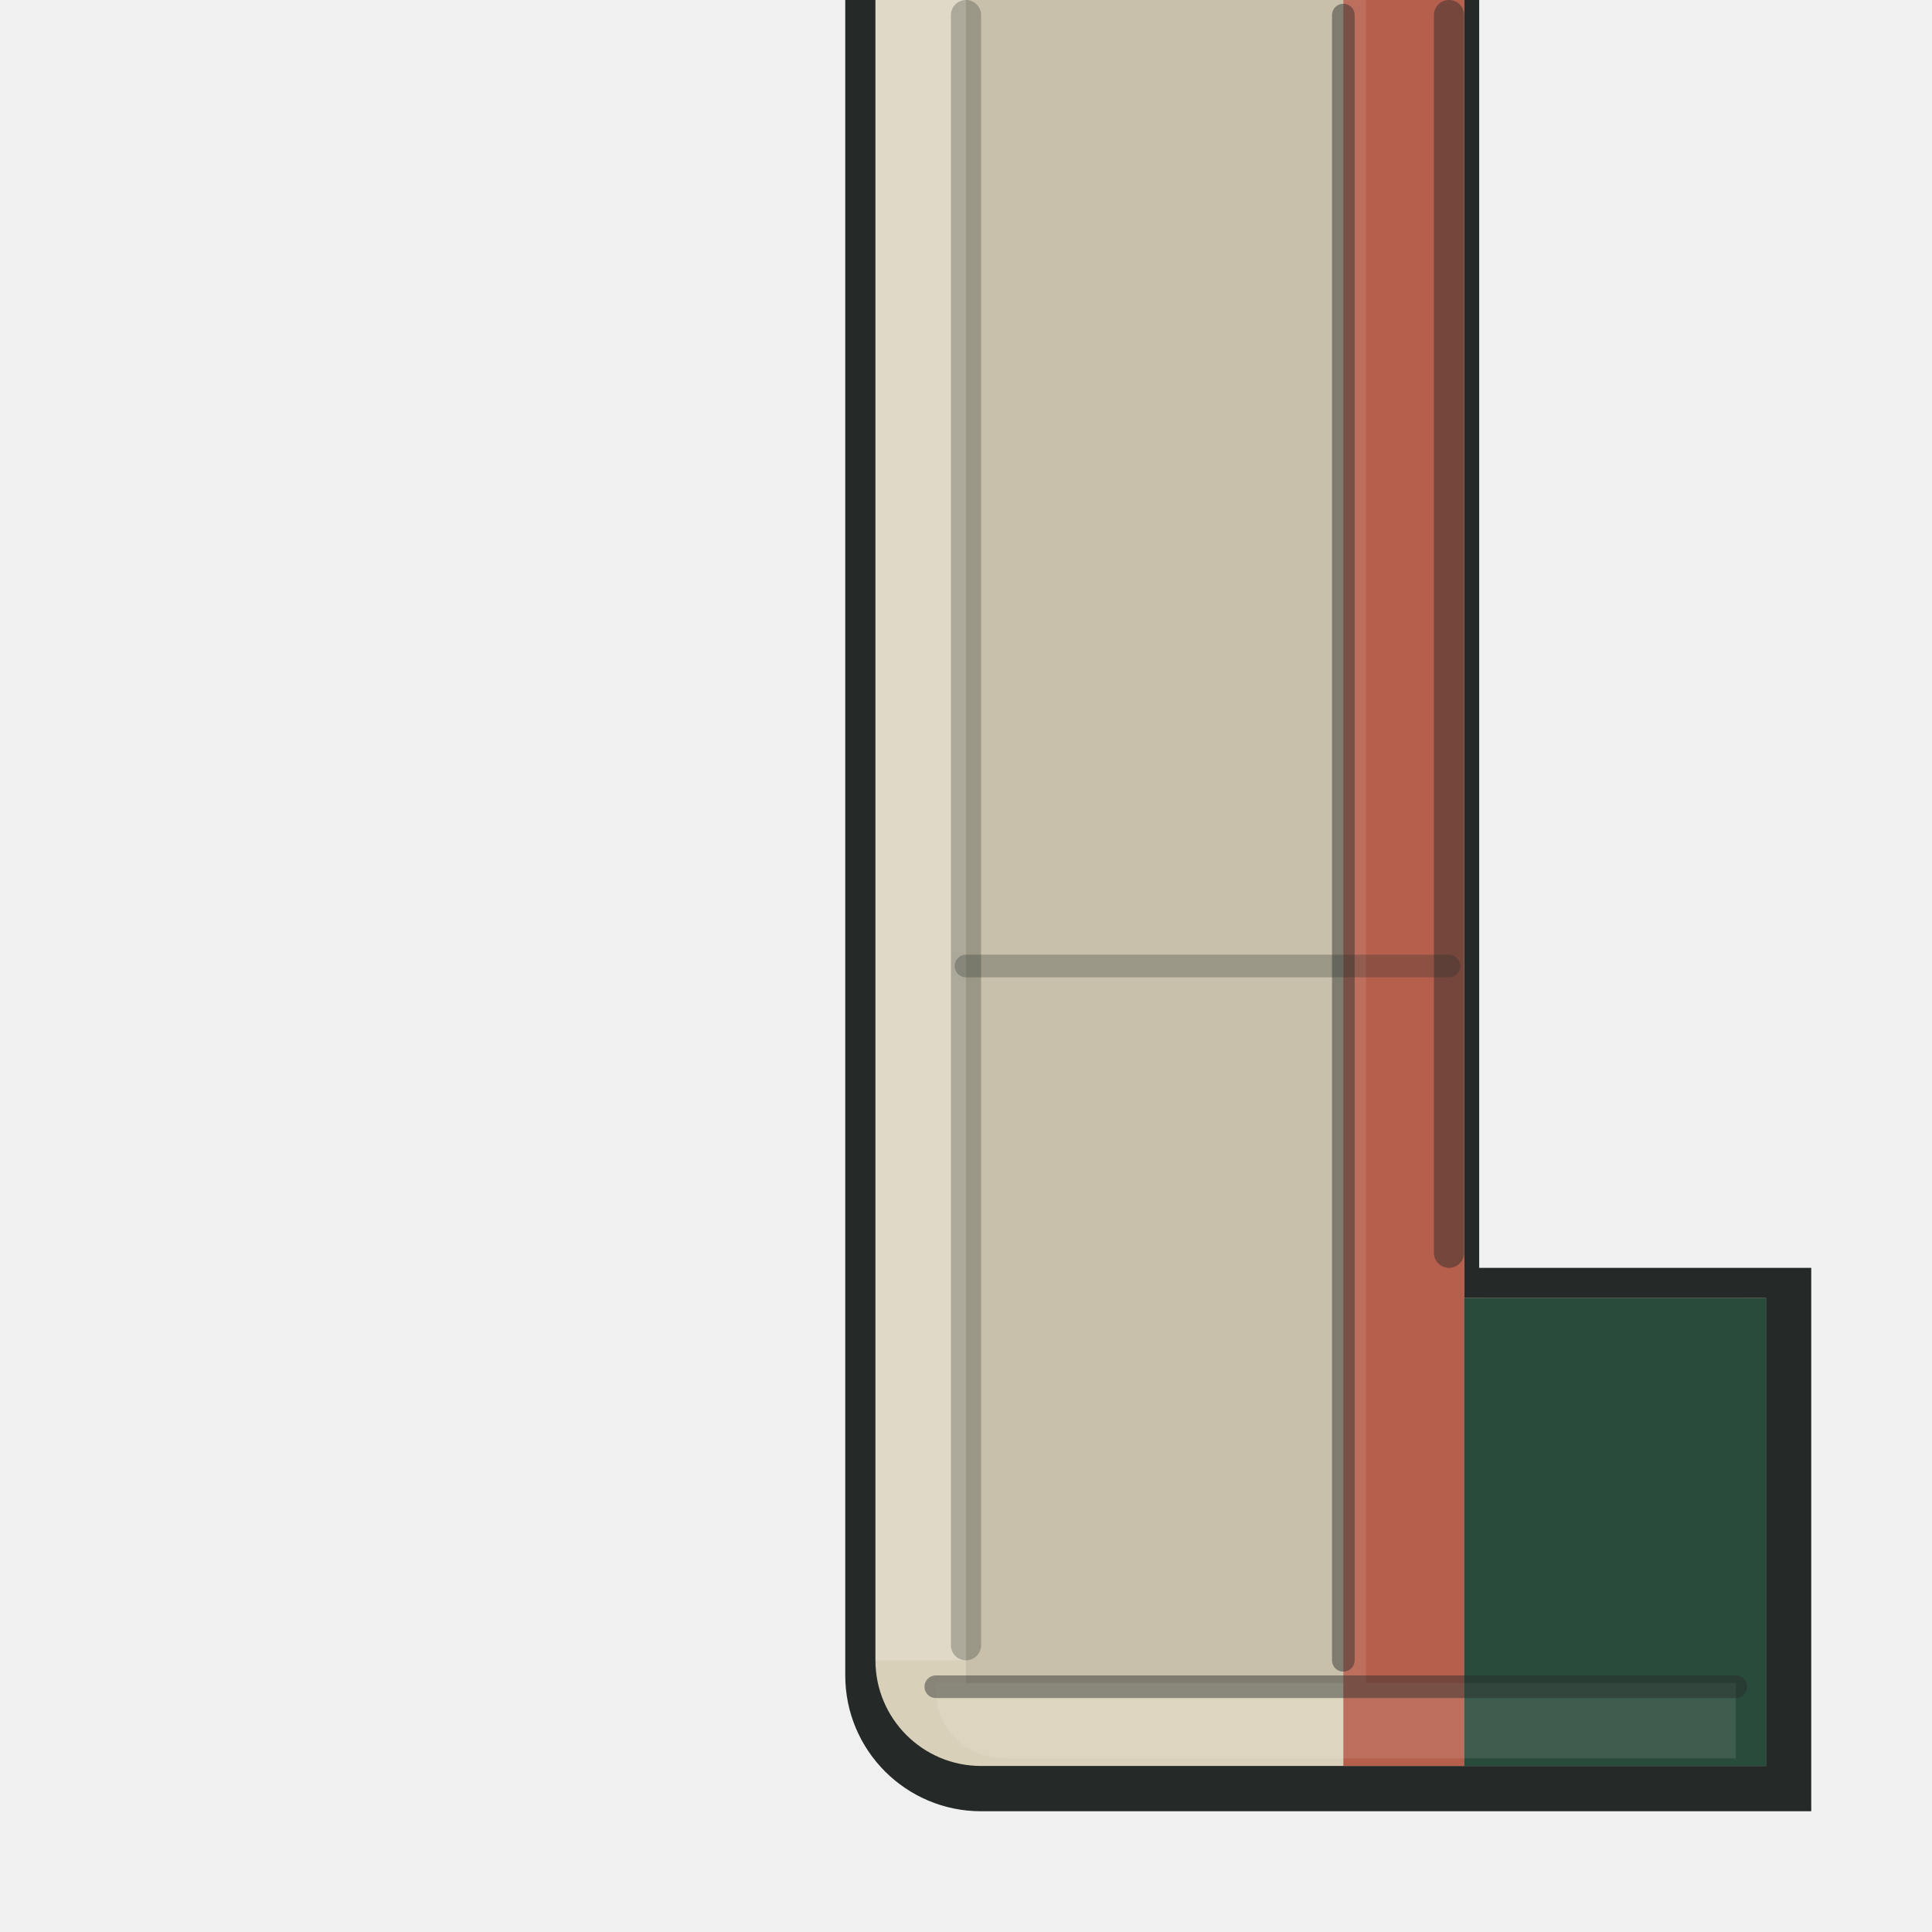
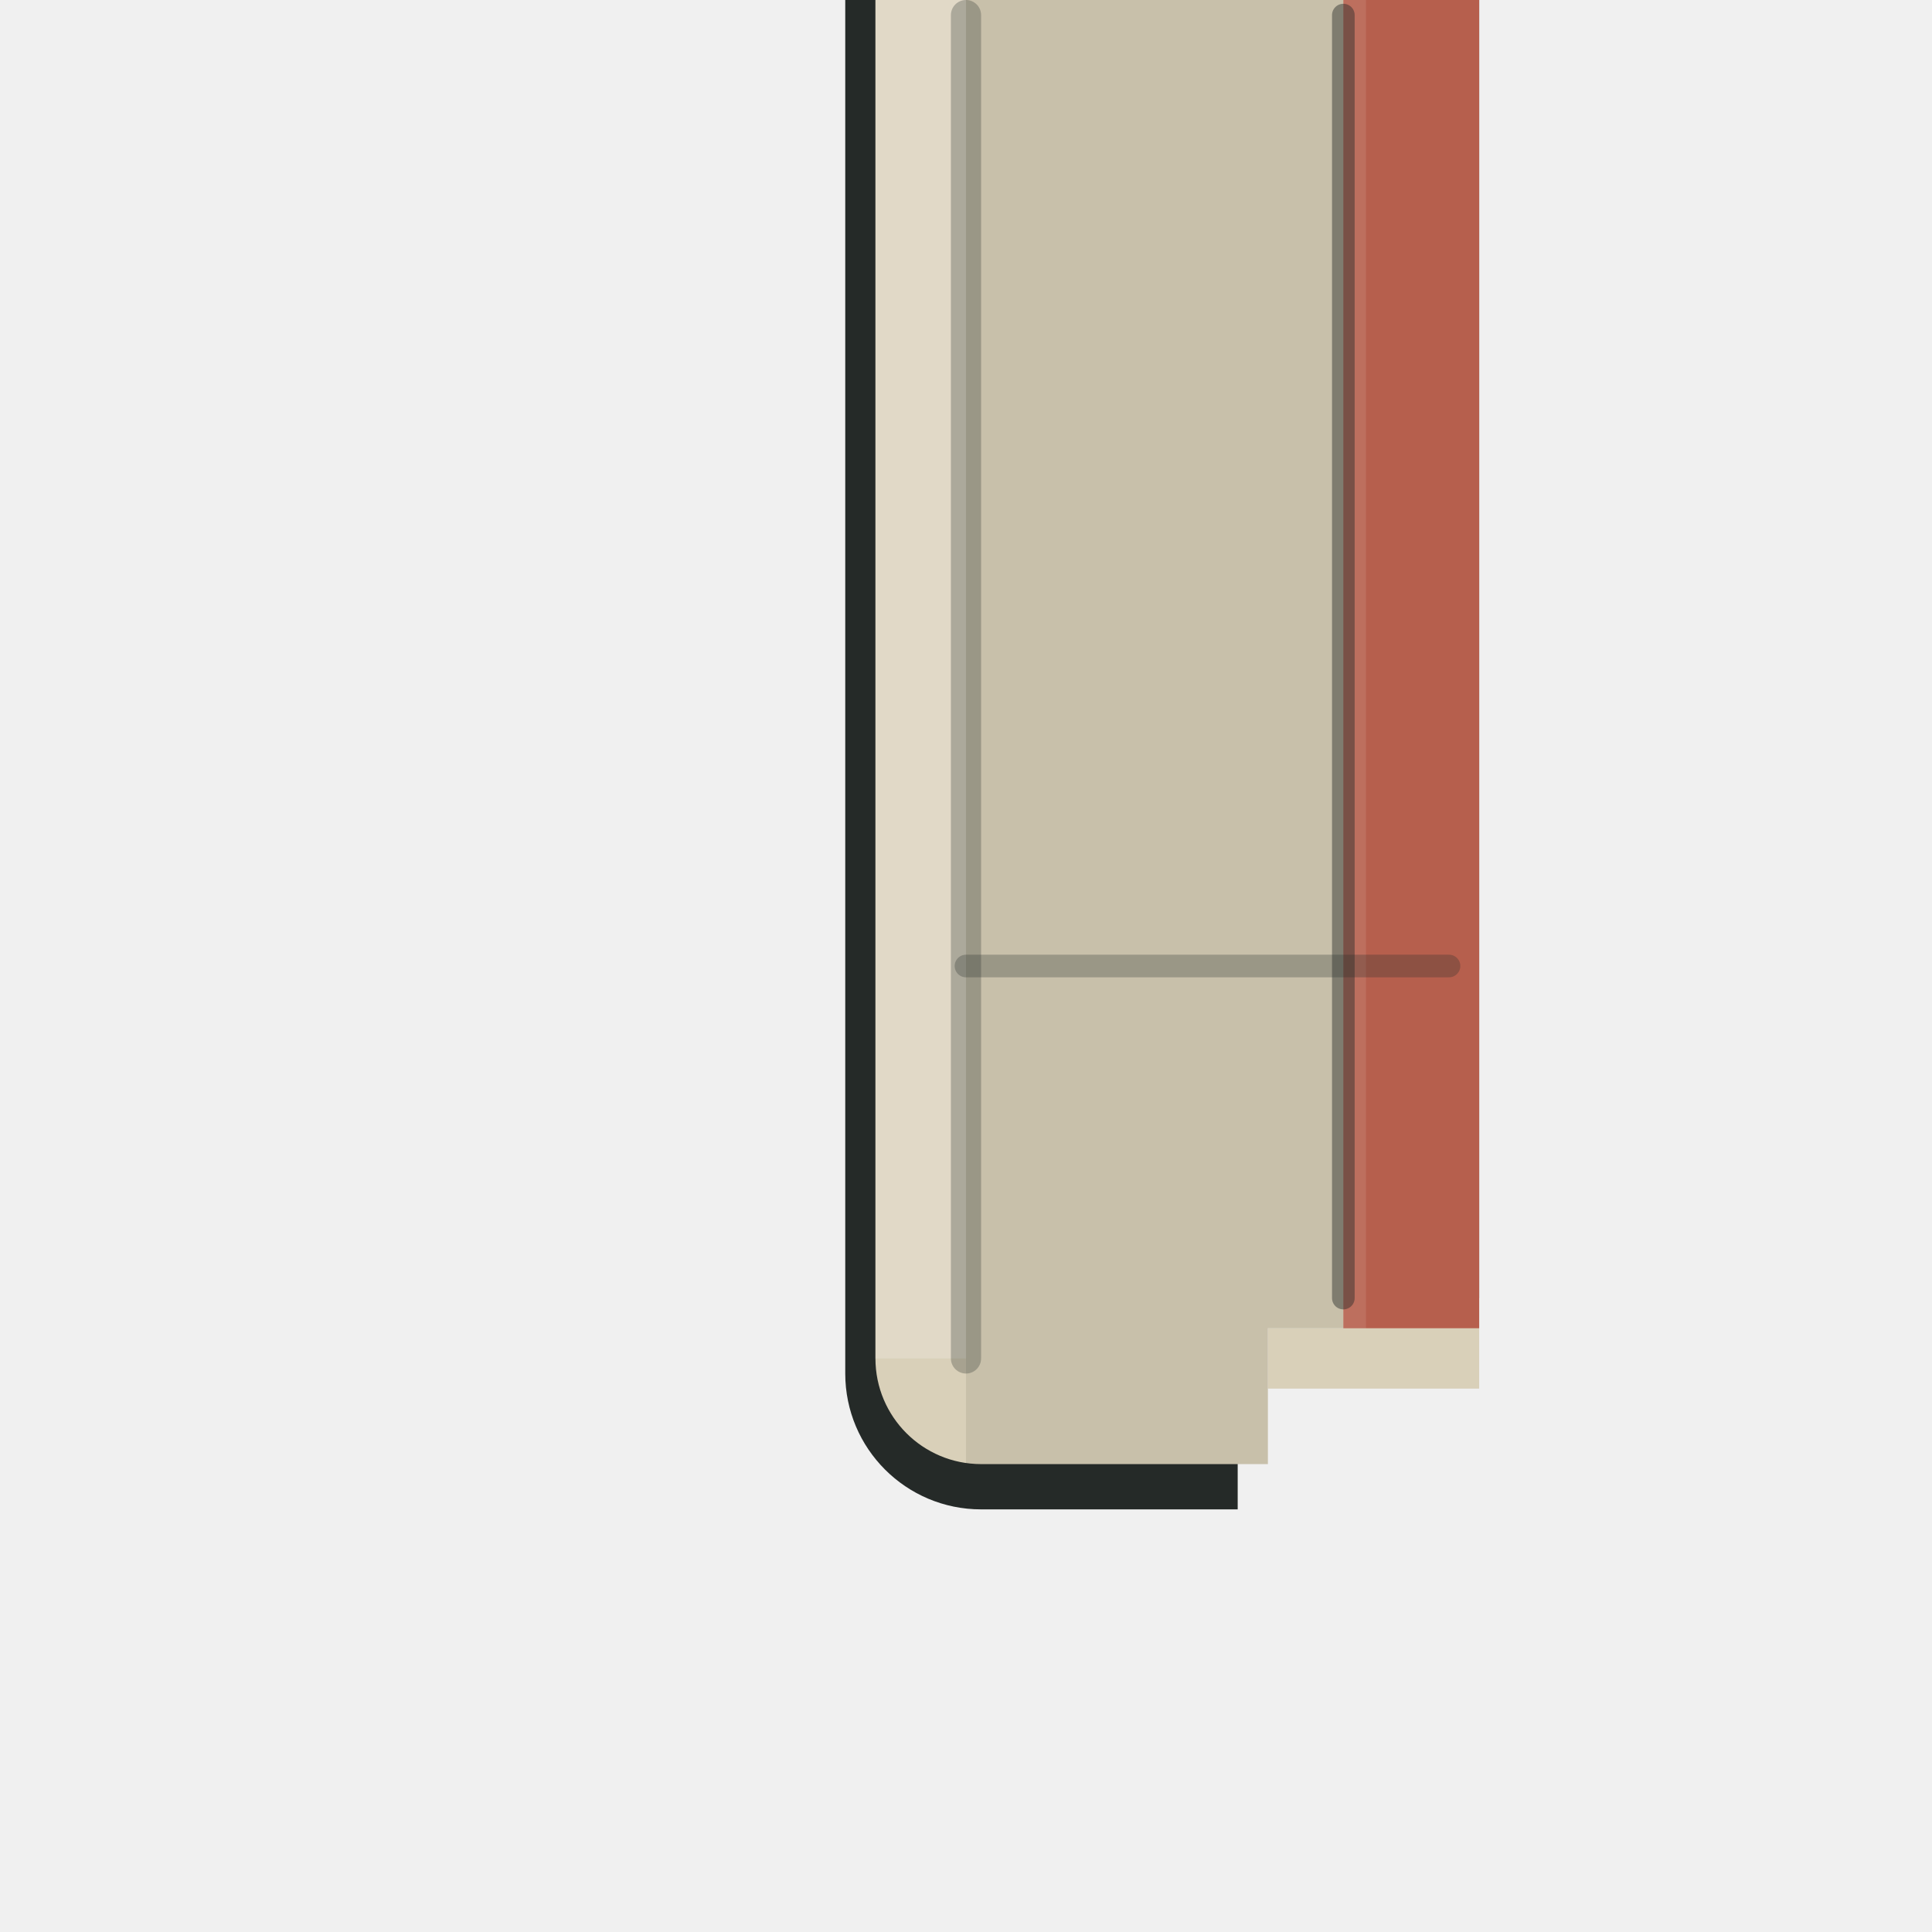
<svg xmlns="http://www.w3.org/2000/svg" viewBox="0 0 128 128" width="128" height="128">
  <g id="detail/upper">
-     <path id="upper-contour" d="M 56 0 V 111 A 9 9 0 0 0 65 120 H 120 V 84 H 98 V 0 Z" fill="#252A28" />
-     <path id="upper-shell" d="M 58 0 V 110 A 7 7 0 0 0 65 117 H 117 V 86 H 97 V 0 Z" fill="#D9D0B9" />
-     <path id="upper-cap-light" d="M 58 0 H 64 V 110 H 58 Z" fill="#FFFFFF" opacity="0.20" />
-     <path id="upper-face-shade" d="M 64 0 H 89 V 111.5 H 64 Z" fill="#000000" opacity="0.08" />
-     <path id="upper-coral-band" d="M 89 0 H 97 V 117 H 89 Z" fill="#B65F4D" />
-     <path id="upper-band-light" d="M 89 0 H 90.5 V 111.5 H 89 Z" fill="#FFFFFF" opacity="0.10" />
-     <path id="upper-post-green" d="M 97 86 H 117 V 117 H 97 Z" fill="#294B3C" />
-     <path id="upper-service-seam" d="M 64 1 V 109" fill="none" stroke="#252A28" stroke-width="2" stroke-linecap="round" stroke-linejoin="round" opacity="0.28" />
+     <path id="upper-contour" d="M 56 0 V 91 A 9 9 0 0 0 65 100 H 82 V 86 H 98 V 0 Z" fill="#252A28" />
+     <path id="upper-shell" d="M 58 0 V 90 A 7 7 0 0 0 65 97 H 84 V 88 H 98 V 0 Z" fill="#D9D0B9" />
+     <path id="upper-junction-reveal" d="M 84 88 H 98 V 92 H 84 Z" fill="#D9D0B9" />
+     <path id="upper-cap-light" d="M 58 0 V 90 H 64 V 0 Z" fill="#FFFFFF" opacity="0.20" />
+     <path id="upper-face-shade" d="M 64 0 V 97 H 84 V 88 H 89 V 0 Z" fill="#000000" opacity="0.08" />
+     <path id="upper-coral-band" d="M 89 0 V 88 H 98 V 0 Z" fill="#B65F4D" />
+     <path id="upper-band-light" d="M 89 0 V 88 H 90.5 V 0 Z" fill="#FFFFFF" opacity="0.10" />
+     <path id="upper-service-seam" d="M 64 1 V 90" fill="none" stroke="#252A28" stroke-width="2" stroke-linecap="round" stroke-linejoin="round" opacity="0.28" />
    <path id="upper-module-seam" d="M 64 64 H 96" fill="none" stroke="#252A28" stroke-width="1.5" stroke-linecap="round" stroke-linejoin="round" opacity="0.28" />
-     <path id="upper-band-seam" d="M 89 1 V 110" fill="none" stroke="#252A28" stroke-width="1.5" stroke-linecap="round" stroke-linejoin="round" opacity="0.45" />
-     <path id="upper-base-seam" d="M 96 1 V 83" fill="none" stroke="#252A28" stroke-width="2" stroke-linecap="round" stroke-linejoin="round" opacity="0.45" />
-     <path id="upper-post-edge-seam" d="M 98.5 85 H 115.5" fill="none" stroke="#252A28" stroke-width="1.5" stroke-linecap="round" stroke-linejoin="round" opacity="0.45" />
-     <path id="upper-end-reveal-light" d="M 62 111.5 V 112 a 4.5 4.5 0 0 0 4.5 4.5 H 115 V 111.5 Z" fill="#FFFFFF" opacity="0.10" />
-     <path id="upper-end-divider-seam" d="M 62 111.75 H 115" fill="none" stroke="#252A28" stroke-width="1.5" stroke-linecap="round" stroke-linejoin="round" opacity="0.45" />
+     <path id="upper-band-seam" d="M 89 1 V 86" fill="none" stroke="#252A28" stroke-width="1.5" stroke-linecap="round" stroke-linejoin="round" opacity="0.45" />
  </g>
</svg>
